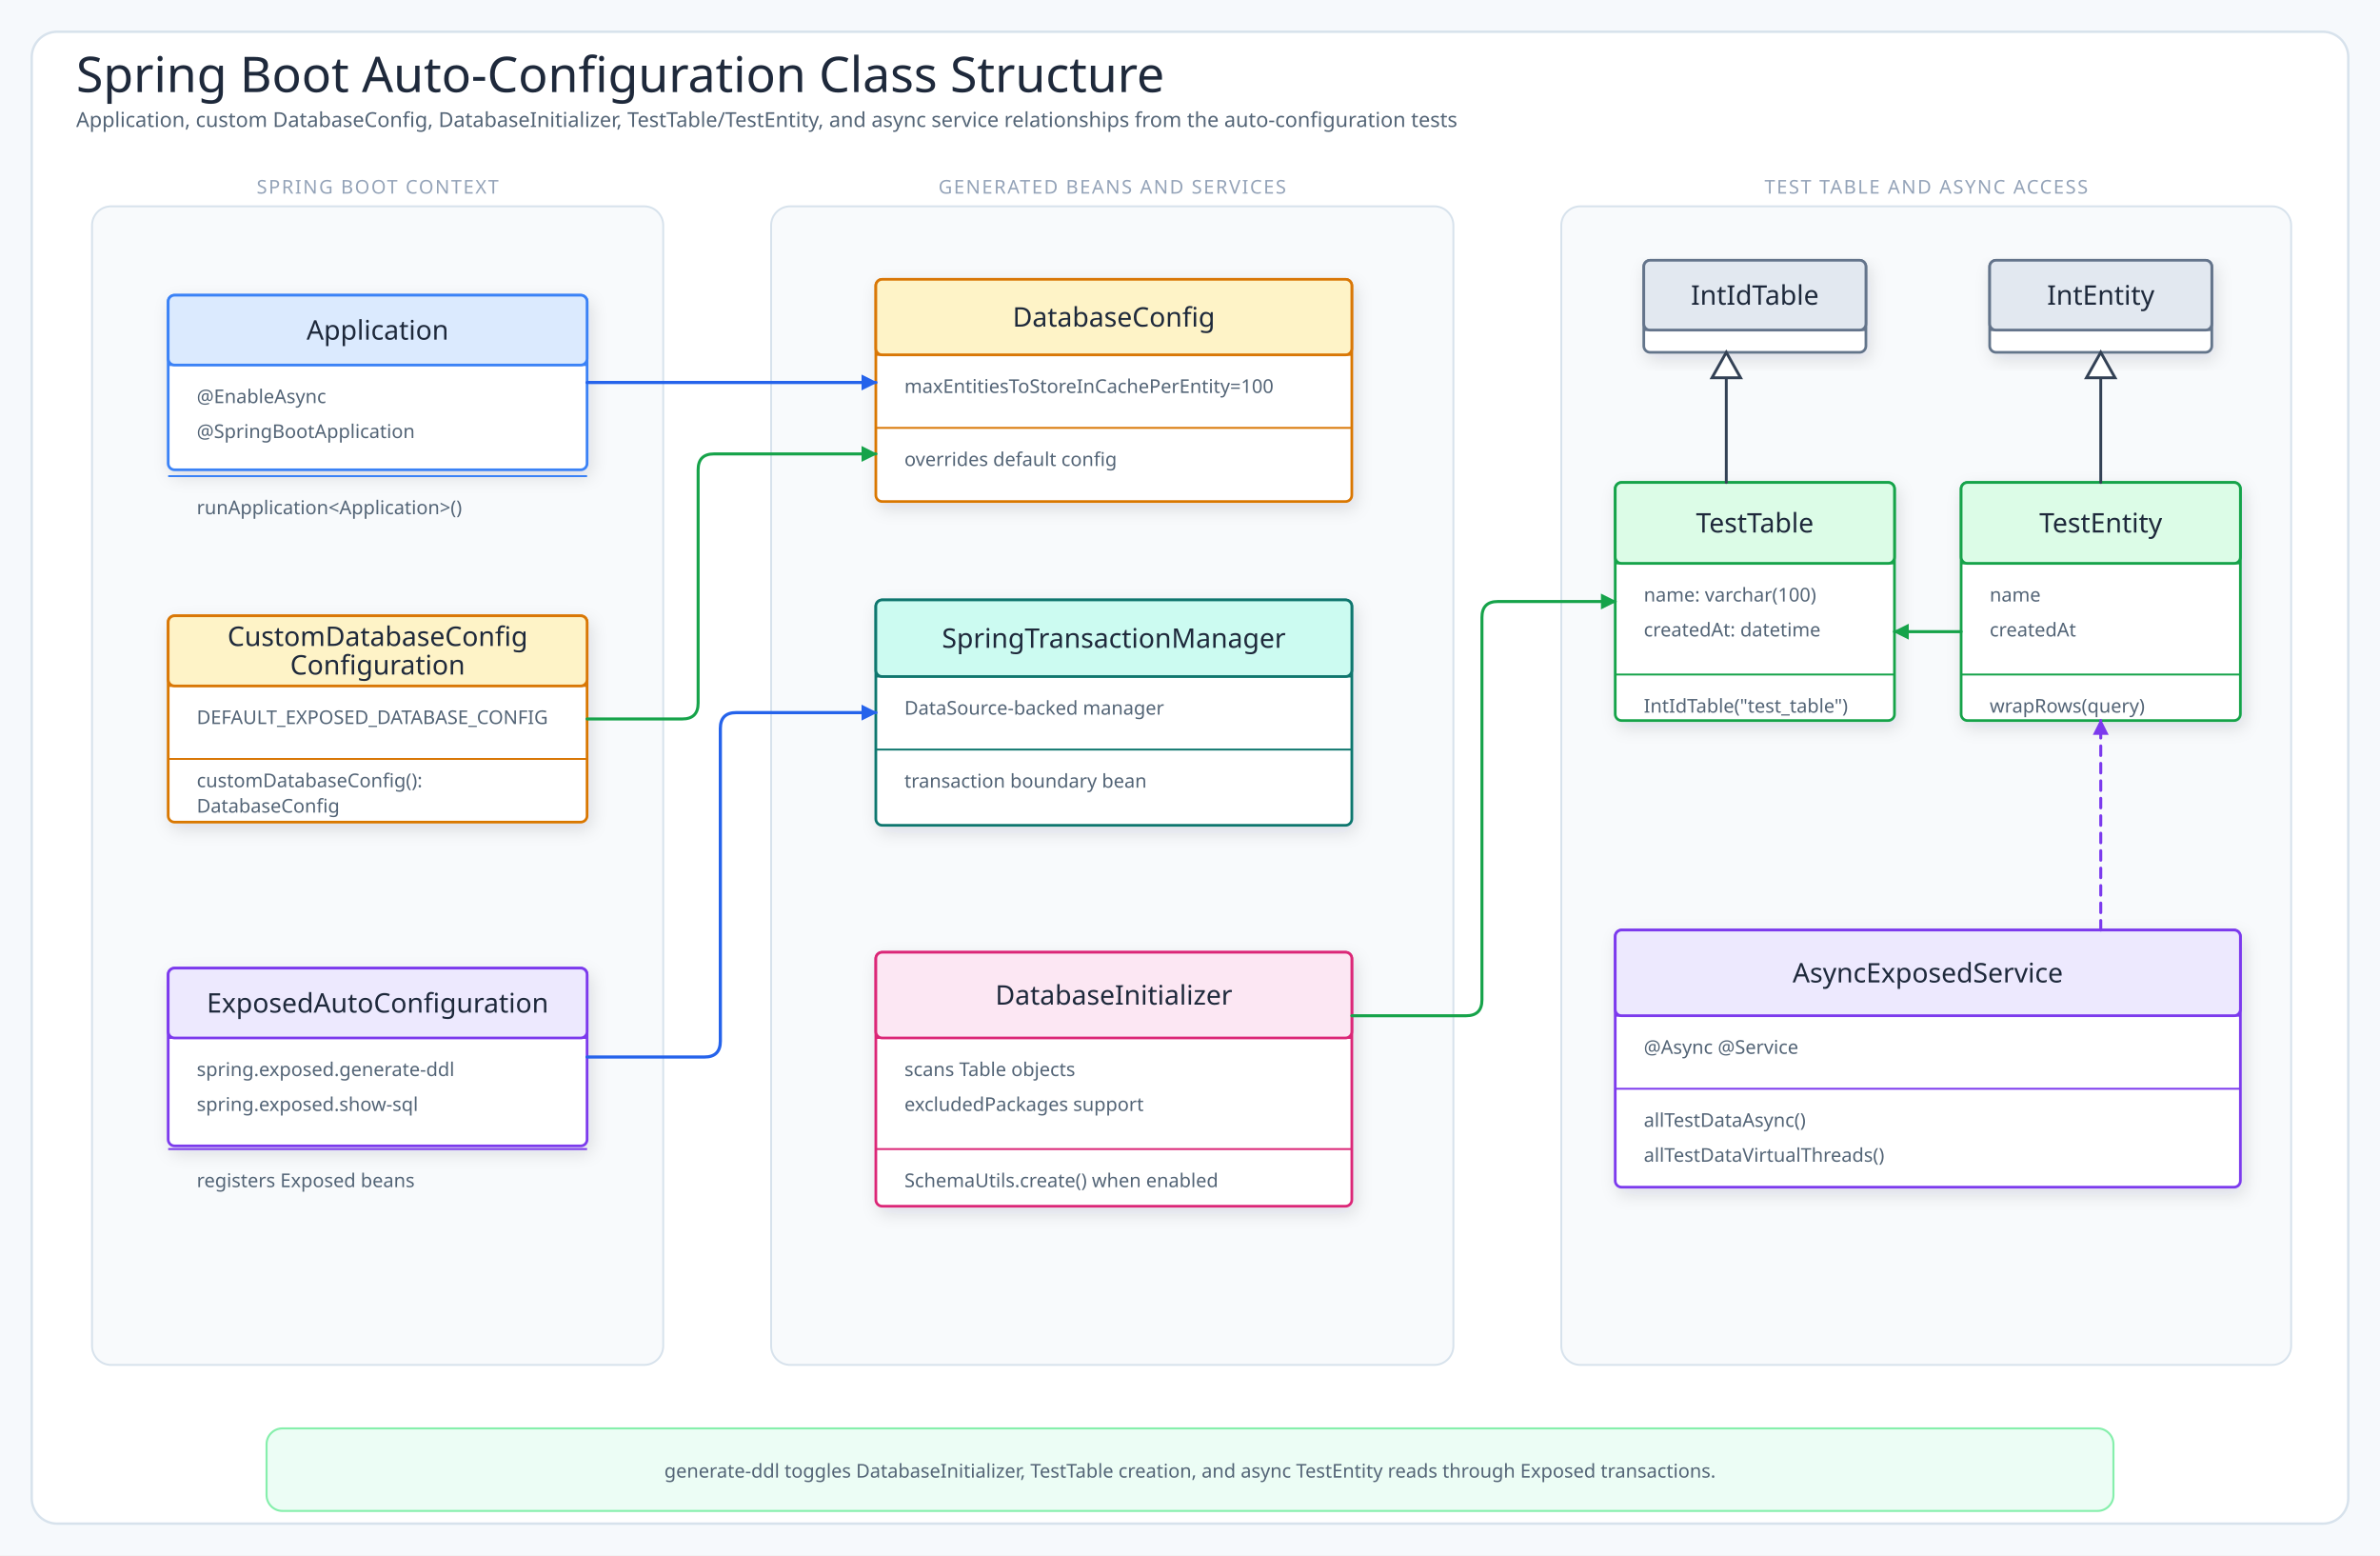
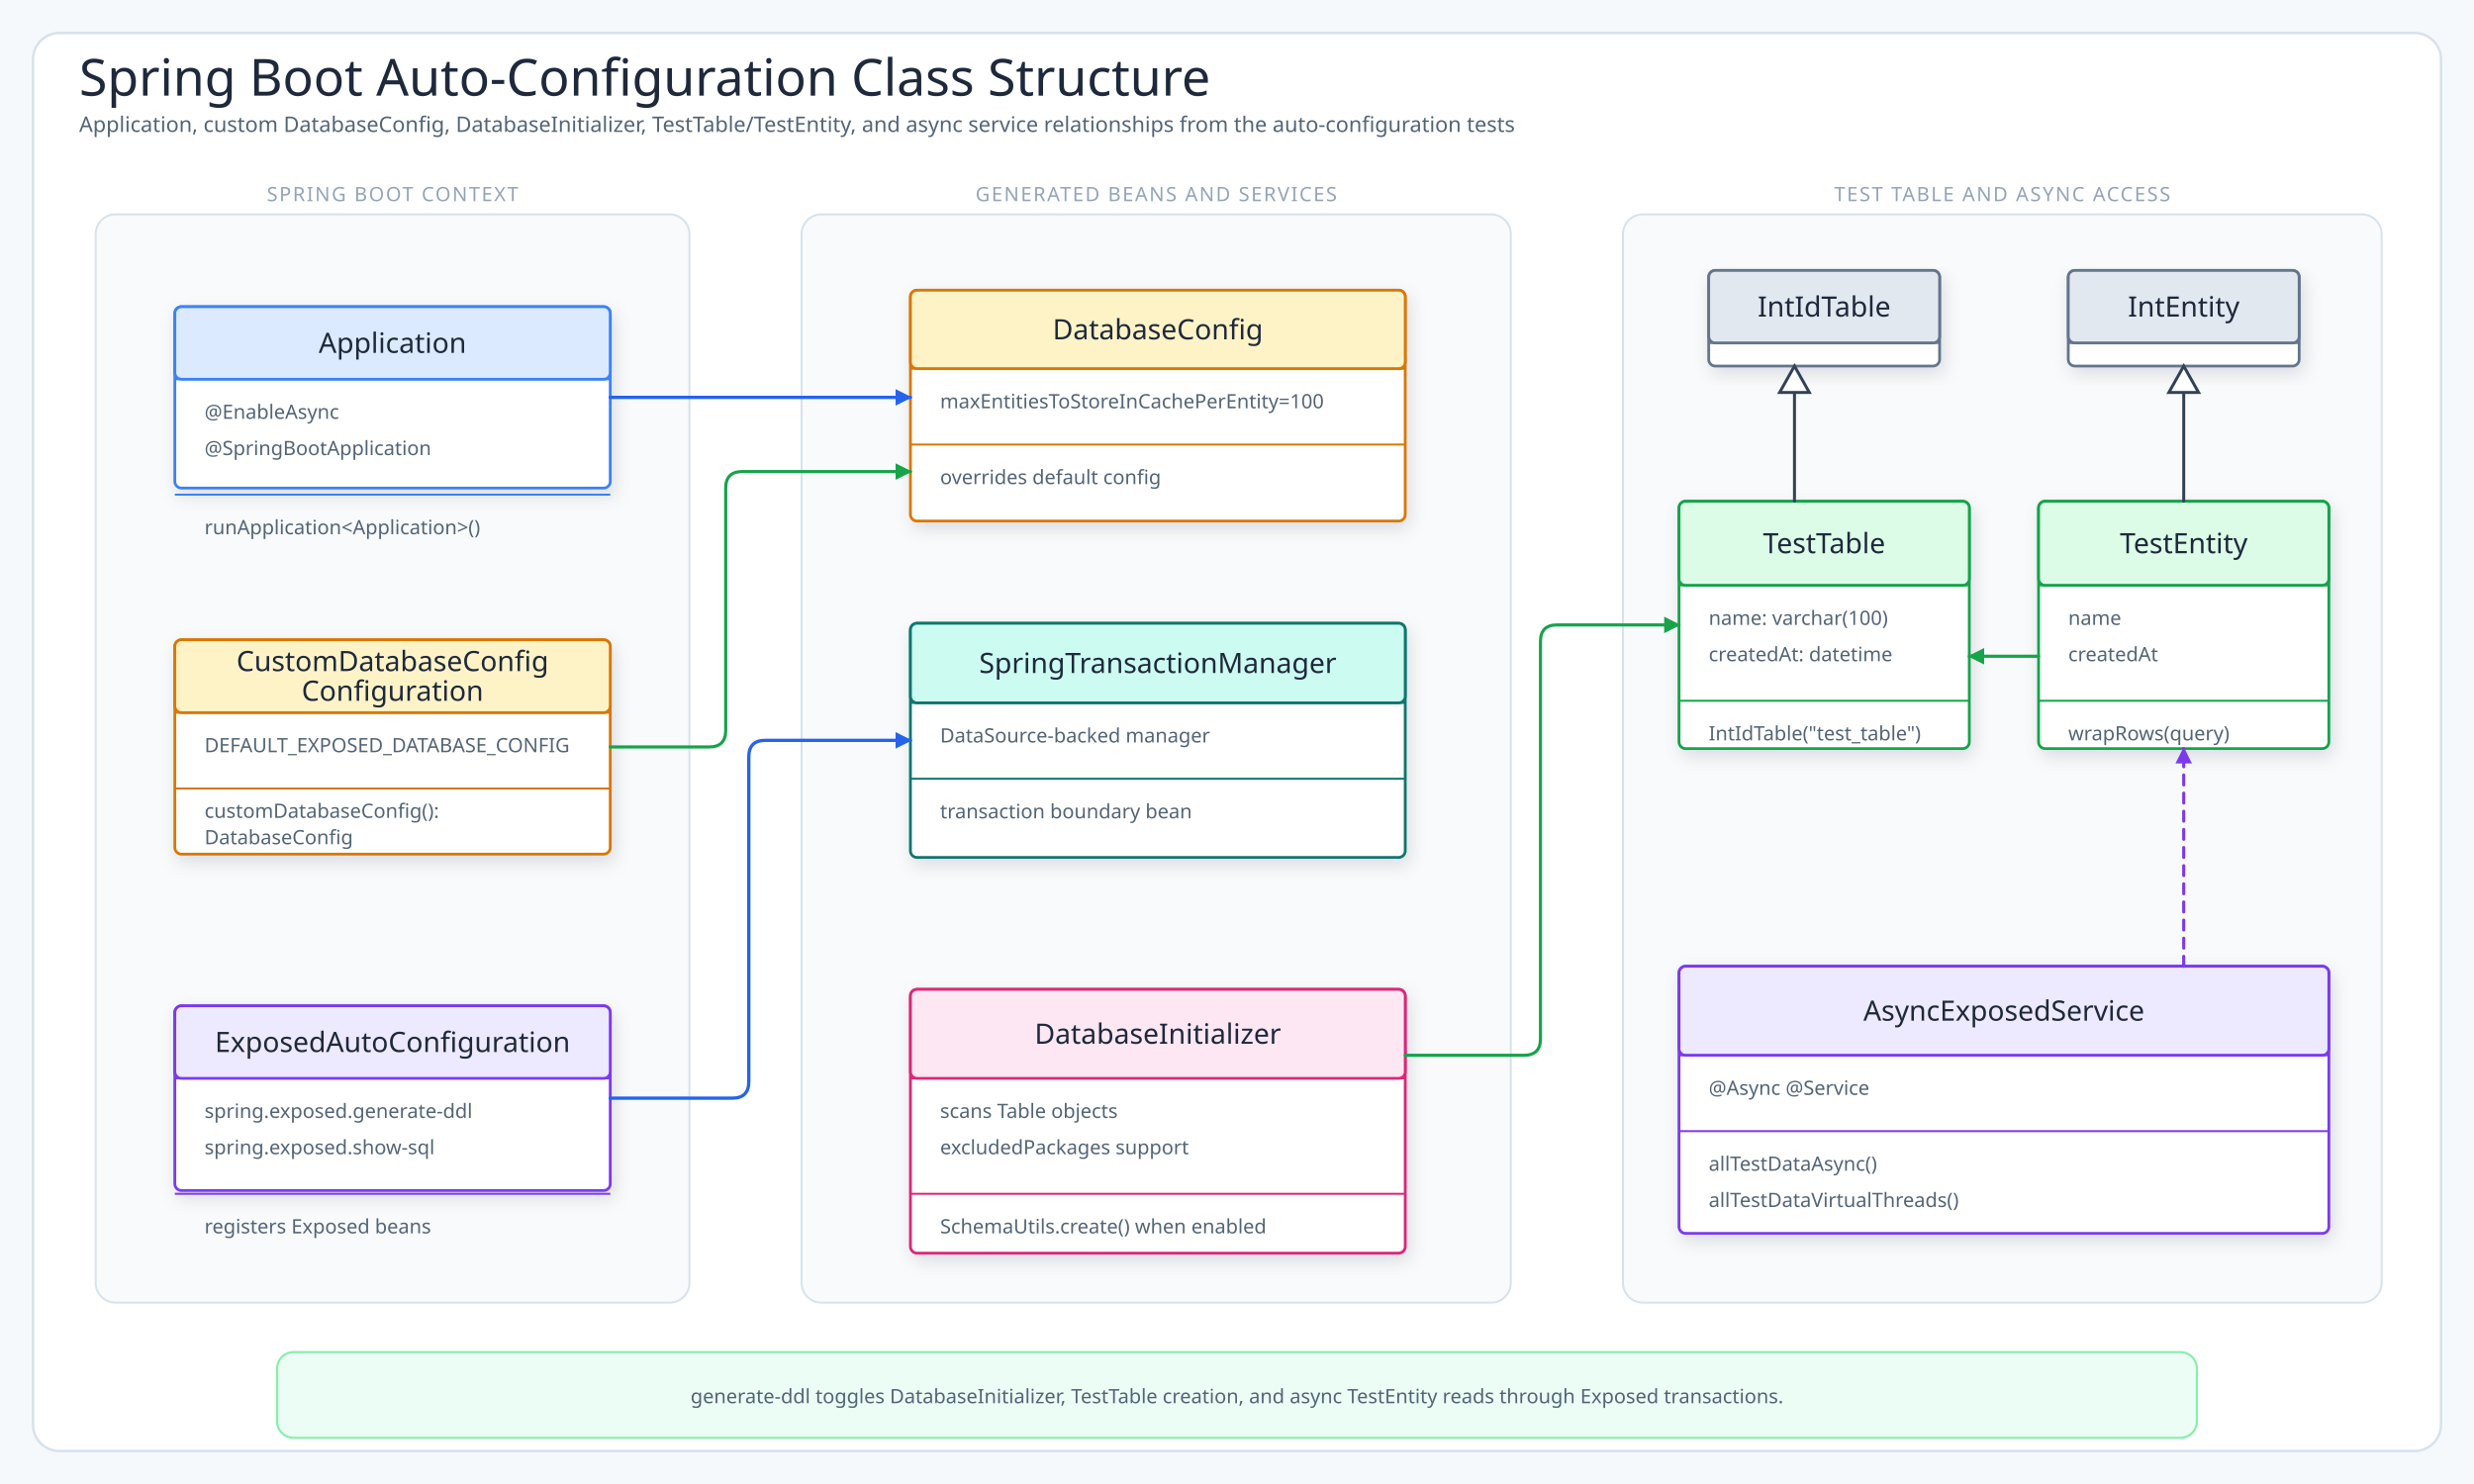
- <svg xmlns="http://www.w3.org/2000/svg" viewBox="0 0 1500 980" width="1500" height="980" role="img" aria-label="Spring Boot Auto-Configuration Class Structure">
+ <svg xmlns="http://www.w3.org/2000/svg" viewBox="0 0 1500 900" width="1500" height="900" role="img" aria-label="Spring Boot Auto-Configuration Class Structure">
  <defs>
    <filter id="shadow" x="-10%" y="-10%" width="120%" height="130%">
      <feDropShadow dx="2" dy="4" stdDeviation="5" flood-color="#1f2937" flood-opacity="0.12" />
    </filter>
    <marker id="arrowBlue" markerUnits="userSpaceOnUse" markerWidth="10" markerHeight="10" viewBox="0 0 10 10" refX="9" refY="5" orient="auto">
      <path d="M 0 0 L 10 5 L 0 10 Z" fill="#2563eb" stroke="#2563eb" stroke-dasharray="none" style="stroke-dasharray:none!important" stroke-width="0" />
    </marker>
    <marker id="arrowGreen" markerUnits="userSpaceOnUse" markerWidth="10" markerHeight="10" viewBox="0 0 10 10" refX="9" refY="5" orient="auto">
      <path d="M 0 0 L 10 5 L 0 10 Z" fill="#16a34a" stroke="#16a34a" stroke-dasharray="none" style="stroke-dasharray:none!important" stroke-width="0" />
    </marker>
    <marker id="arrowOrange" markerUnits="userSpaceOnUse" markerWidth="10" markerHeight="10" viewBox="0 0 10 10" refX="9" refY="5" orient="auto">
      <path d="M 0 0 L 10 5 L 0 10 Z" fill="#ea580c" stroke="#ea580c" stroke-dasharray="none" style="stroke-dasharray:none!important" stroke-width="0" />
    </marker>
    <marker id="arrowPurple" markerUnits="userSpaceOnUse" markerWidth="10" markerHeight="10" viewBox="0 0 10 10" refX="9" refY="5" orient="auto">
      <path d="M 0 0 L 10 5 L 0 10 Z" fill="#7c3aed" stroke="#7c3aed" stroke-dasharray="none" style="stroke-dasharray:none!important" stroke-width="0" />
    </marker>
    <marker id="arrowGray" markerUnits="userSpaceOnUse" markerWidth="10" markerHeight="10" viewBox="0 0 10 10" refX="9" refY="5" orient="auto">
      <path d="M0 0 L10 5 L0 10 Z" fill="#64748b" stroke="#64748b" stroke-dasharray="none" style="stroke-dasharray:none" />
    </marker>
    <style>
.canvas{fill:#f6f9fc}.frame{fill:#fff;stroke:#d7e2ec;stroke-width:1.5}
.title{font-family:"Architects Daughter";font-size:31px;fill:#1e293b}
.subtitle,.detail{font-family:"Comic Mono";fill:#536476}
.subtitle{font-size:13px}.detail{font-size:12px}.tiny{font-family:"Comic Mono";font-size:10px;fill:#64748b}
.label{font-family:"Architects Daughter";font-size:16px;fill:#1e293b}
.className{font-family:"Architects Daughter";font-size:17px;fill:#1e293b}
.panelTitle{font-family:"Architects Daughter";font-size:12px;letter-spacing:.08em;fill:#94a3b8}
.card,.uml{stroke-width:1.7;filter:url(#shadow)}.panel{fill:#f8fafc;stroke:#d7e2ec;stroke-width:1.2}
.arrow{fill:none;stroke:#2563eb;stroke-width:2;stroke-linecap:round;stroke-linejoin:round;marker-end:url(#arrowBlue)}
.mapLine{fill:none;stroke:#16a34a;stroke-width:1.9;stroke-linecap:round;stroke-linejoin:round;marker-end:url(#arrowGreen)}
.dbUse{fill:none;stroke:#ea580c;stroke-width:2;stroke-linecap:round;stroke-linejoin:round;marker-end:url(#arrowOrange)}
.runtimeUse{fill:none;stroke:#7c3aed;stroke-width:1.9;stroke-dasharray:6 5;stroke-linecap:round;stroke-linejoin:round;marker-end:url(#arrowPurple)}
.returnLine{fill:none;stroke:#64748b;stroke-width:1.7;stroke-dasharray:7 5;stroke-linecap:round;stroke-linejoin:round;marker-end:url(#arrowGray)}
.inherit{fill:none;stroke:#334155;stroke-width:1.8;stroke-linecap:round;stroke-linejoin:round}
.lifeline{stroke:#cbd5e1;stroke-width:1.4;stroke-dasharray:5 6}
</style>
  </defs>
-   <rect width="1500" height="980" class="canvas" />
-   <rect x="20" y="20" width="1460" height="940" rx="16" class="frame" />
+   <rect width="1500" height="900" class="canvas" />
+   <rect x="20" y="20" width="1460" height="860" rx="16" class="frame" />
  <text x="48" y="58" class="title">Spring Boot Auto-Configuration Class Structure</text>
  <text x="48" y="80" class="subtitle">Application, custom DatabaseConfig, DatabaseInitializer, TestTable/TestEntity, and async service relationships from the auto-configuration tests</text>
-   <rect x="58" y="130" width="360" height="730" rx="12" class="panel" />
+   <rect x="58" y="130" width="360" height="660" rx="12" class="panel" />
  <text x="238" y="122" class="panelTitle" text-anchor="middle">SPRING BOOT CONTEXT</text>
  <rect x="106" y="186" width="264" height="110" rx="4" fill="#fff" stroke="#3b82f6" class="uml card" />
  <rect x="106" y="186" width="264" height="44" rx="4" fill="#dbeafe" stroke="#3b82f6" stroke-width="1.7" />
  <line x1="106" y1="230" x2="370" y2="230" stroke="#3b82f6" stroke-width="1.2" />
  <text x="238" y="214" class="className" text-anchor="middle">Application</text>
  <text x="124" y="254" class="detail">@EnableAsync</text>
  <text x="124" y="276" class="detail">@SpringBootApplication</text>
  <line x1="106" y1="300" x2="370" y2="300" stroke="#3b82f6" stroke-width="1.2" />
  <text x="124" y="324" class="detail">runApplication&lt;Application&gt;()</text>
  <rect x="106" y="388" width="264" height="130" rx="4" fill="#fff" stroke="#d97706" class="uml card" />
  <rect x="106" y="388" width="264" height="44.2" rx="4" fill="#fef3c7" stroke="#d97706" stroke-width="1.7" />
  <line x1="106" y1="432.2" x2="370" y2="432.2" stroke="#d97706" stroke-width="1.2" />
  <text x="238" y="407" class="className" text-anchor="middle">CustomDatabaseConfig</text>
  <text x="238" y="425" class="className" text-anchor="middle">Configuration</text>
  <text x="124" y="456.2" class="detail">DEFAULT_EXPOSED_DATABASE_CONFIG</text>
  <line x1="106" y1="478.2" x2="370" y2="478.2" stroke="#d97706" stroke-width="1.2" />
  <text x="124" y="496" class="detail">customDatabaseConfig():</text>
  <text x="124" y="512" class="detail">DatabaseConfig</text>
  <rect x="106" y="610" width="264" height="112" rx="4" fill="#fff" stroke="#7c3aed" class="uml card" />
  <rect x="106" y="610" width="264" height="44" rx="4" fill="#ede9fe" stroke="#7c3aed" stroke-width="1.7" />
  <line x1="106" y1="654" x2="370" y2="654" stroke="#7c3aed" stroke-width="1.2" />
  <text x="238" y="638" class="className" text-anchor="middle">ExposedAutoConfiguration</text>
  <text x="124" y="678" class="detail">spring.exposed.generate-ddl</text>
  <text x="124" y="700" class="detail">spring.exposed.show-sql</text>
  <line x1="106" y1="724" x2="370" y2="724" stroke="#7c3aed" stroke-width="1.2" />
  <text x="124" y="748" class="detail">registers Exposed beans</text>
-   <rect x="486" y="130" width="430" height="730" rx="12" class="panel" />
+   <rect x="486" y="130" width="430" height="660" rx="12" class="panel" />
  <text x="701" y="122" class="panelTitle" text-anchor="middle">GENERATED BEANS AND SERVICES</text>
  <rect x="552" y="176" width="300" height="140" rx="4" fill="#fff" stroke="#d97706" class="uml card" />
  <rect x="552" y="176" width="300" height="47.6" rx="4" fill="#fef3c7" stroke="#d97706" stroke-width="1.7" />
  <line x1="552" y1="223.6" x2="852" y2="223.6" stroke="#d97706" stroke-width="1.2" />
  <text x="702" y="205.8" class="className" text-anchor="middle">DatabaseConfig</text>
  <text x="570" y="247.6" class="detail">maxEntitiesToStoreInCachePerEntity=100</text>
  <line x1="552" y1="269.6" x2="852" y2="269.6" stroke="#d97706" stroke-width="1.2" />
  <text x="570" y="293.6" class="detail">overrides default config</text>
  <rect x="552" y="378" width="300" height="142" rx="4" fill="#fff" stroke="#0f766e" class="uml card" />
  <rect x="552" y="378" width="300" height="48.28" rx="4" fill="#ccfbf1" stroke="#0f766e" stroke-width="1.7" />
  <line x1="552" y1="426.28" x2="852" y2="426.28" stroke="#0f766e" stroke-width="1.2" />
  <text x="702" y="408.14" class="className" text-anchor="middle">SpringTransactionManager</text>
  <text x="570" y="450.28" class="detail">DataSource-backed manager</text>
  <line x1="552" y1="472.28" x2="852" y2="472.28" stroke="#0f766e" stroke-width="1.2" />
  <text x="570" y="496.28" class="detail">transaction boundary bean</text>
  <rect x="552" y="600" width="300" height="160" rx="4" fill="#fff" stroke="#db2777" class="uml card" />
  <rect x="552" y="600" width="300" height="54" rx="4" fill="#fce7f3" stroke="#db2777" stroke-width="1.7" />
  <line x1="552" y1="654" x2="852" y2="654" stroke="#db2777" stroke-width="1.2" />
  <text x="702" y="633" class="className" text-anchor="middle">DatabaseInitializer</text>
  <text x="570" y="678" class="detail">scans Table objects</text>
  <text x="570" y="700" class="detail">excludedPackages support</text>
  <line x1="552" y1="724" x2="852" y2="724" stroke="#db2777" stroke-width="1.2" />
  <text x="570" y="748" class="detail">SchemaUtils.create() when enabled</text>
-   <rect x="984" y="130" width="460" height="730" rx="12" class="panel" />
+   <rect x="984" y="130" width="460" height="660" rx="12" class="panel" />
  <text x="1214" y="122" class="panelTitle" text-anchor="middle">TEST TABLE AND ASYNC ACCESS</text>
  <rect x="1036" y="164" width="140" height="58" rx="4" fill="#fff" stroke="#64748b" class="uml card" />
  <rect x="1036" y="164" width="140" height="44" rx="4" fill="#e2e8f0" stroke="#64748b" stroke-width="1.7" />
  <line x1="1036" y1="208" x2="1176" y2="208" stroke="#64748b" stroke-width="1.2" />
  <text x="1106" y="192" class="className" text-anchor="middle">IntIdTable</text>
  <rect x="1254" y="164" width="140" height="58" rx="4" fill="#fff" stroke="#64748b" class="uml card" />
  <rect x="1254" y="164" width="140" height="44" rx="4" fill="#e2e8f0" stroke="#64748b" stroke-width="1.7" />
  <line x1="1254" y1="208" x2="1394" y2="208" stroke="#64748b" stroke-width="1.2" />
  <text x="1324" y="192" class="className" text-anchor="middle">IntEntity</text>
  <rect x="1018" y="304" width="176" height="150" rx="4" fill="#fff" stroke="#16a34a" class="uml card" />
  <rect x="1018" y="304" width="176" height="51" rx="4" fill="#dcfce7" stroke="#16a34a" stroke-width="1.7" />
  <line x1="1018" y1="355" x2="1194" y2="355" stroke="#16a34a" stroke-width="1.2" />
  <text x="1106" y="335.5" class="className" text-anchor="middle">TestTable</text>
  <text x="1036" y="379" class="detail">name: varchar(100)</text>
  <text x="1036" y="401" class="detail">createdAt: datetime</text>
  <line x1="1018" y1="425" x2="1194" y2="425" stroke="#16a34a" stroke-width="1.2" />
  <text x="1036" y="449" class="detail">IntIdTable("test_table")</text>
  <rect x="1236" y="304" width="176" height="150" rx="4" fill="#fff" stroke="#16a34a" class="uml card" />
  <rect x="1236" y="304" width="176" height="51" rx="4" fill="#dcfce7" stroke="#16a34a" stroke-width="1.7" />
  <line x1="1236" y1="355" x2="1412" y2="355" stroke="#16a34a" stroke-width="1.2" />
  <text x="1324" y="335.5" class="className" text-anchor="middle">TestEntity</text>
  <text x="1254" y="379" class="detail">name</text>
  <text x="1254" y="401" class="detail">createdAt</text>
  <line x1="1236" y1="425" x2="1412" y2="425" stroke="#16a34a" stroke-width="1.2" />
  <text x="1254" y="449" class="detail">wrapRows(query)</text>
  <rect x="1018" y="586" width="394" height="162" rx="4" fill="#fff" stroke="#7c3aed" class="uml card" />
  <rect x="1018" y="586" width="394" height="54" rx="4" fill="#ede9fe" stroke="#7c3aed" stroke-width="1.7" />
  <line x1="1018" y1="640" x2="1412" y2="640" stroke="#7c3aed" stroke-width="1.2" />
  <text x="1215" y="619" class="className" text-anchor="middle">AsyncExposedService</text>
  <text x="1036" y="664" class="detail">@Async @Service</text>
  <line x1="1018" y1="686" x2="1412" y2="686" stroke="#7c3aed" stroke-width="1.2" />
  <text x="1036" y="710" class="detail">allTestDataAsync()</text>
  <text x="1036" y="732" class="detail">allTestDataVirtualThreads()</text>
  <path d="M1088,304 L1088,238" class="inherit" />
  <path d="M1088,222 L1079,238 L1097,238 Z" fill="#fff" stroke="#334155" stroke-width="1.8" stroke-dasharray="none" style="stroke-dasharray:none" />
  <path d="M1324,304 L1324,238" class="inherit" />
  <path d="M1324,222 L1315,238 L1333,238 Z" fill="#fff" stroke="#334155" stroke-width="1.8" stroke-dasharray="none" style="stroke-dasharray:none" />
  <path data-connector="application-to-database-config" d="M370,241 H552" class="arrow" />
  <path data-connector="custom-config-to-database-config" d="M370,453 H430 Q440,453 440,443 V296 Q440,286 450,286 H552" class="mapLine" />
  <path data-connector="auto-config-to-transaction-manager" d="M370,666 H444 Q454,666 454,656 V459 Q454,449 464,449 H552" class="arrow" />
  <path data-connector="initializer-to-test-table" d="M852,640 H924 Q934,640 934,630 V389 Q934,379 944,379 H1018" class="mapLine" />
  <path data-connector="entity-to-table" d="M1236,398 H1194" class="mapLine" />
  <path data-connector="async-service-to-entity" d="M1324,586 V454" class="runtimeUse" />
-   <rect x="168" y="900" width="1164" height="52" rx="10" fill="#ecfdf5" stroke="#86efac" stroke-width="1.3" />
-   <text x="750" y="931" class="detail" text-anchor="middle">generate-ddl toggles DatabaseInitializer, TestTable creation, and async TestEntity reads through Exposed transactions.</text>
+   <rect x="168" y="820" width="1164" height="52" rx="10" fill="#ecfdf5" stroke="#86efac" stroke-width="1.3" />
+   <text x="750" y="851" class="detail" text-anchor="middle">generate-ddl toggles DatabaseInitializer, TestTable creation, and async TestEntity reads through Exposed transactions.</text>
</svg>
